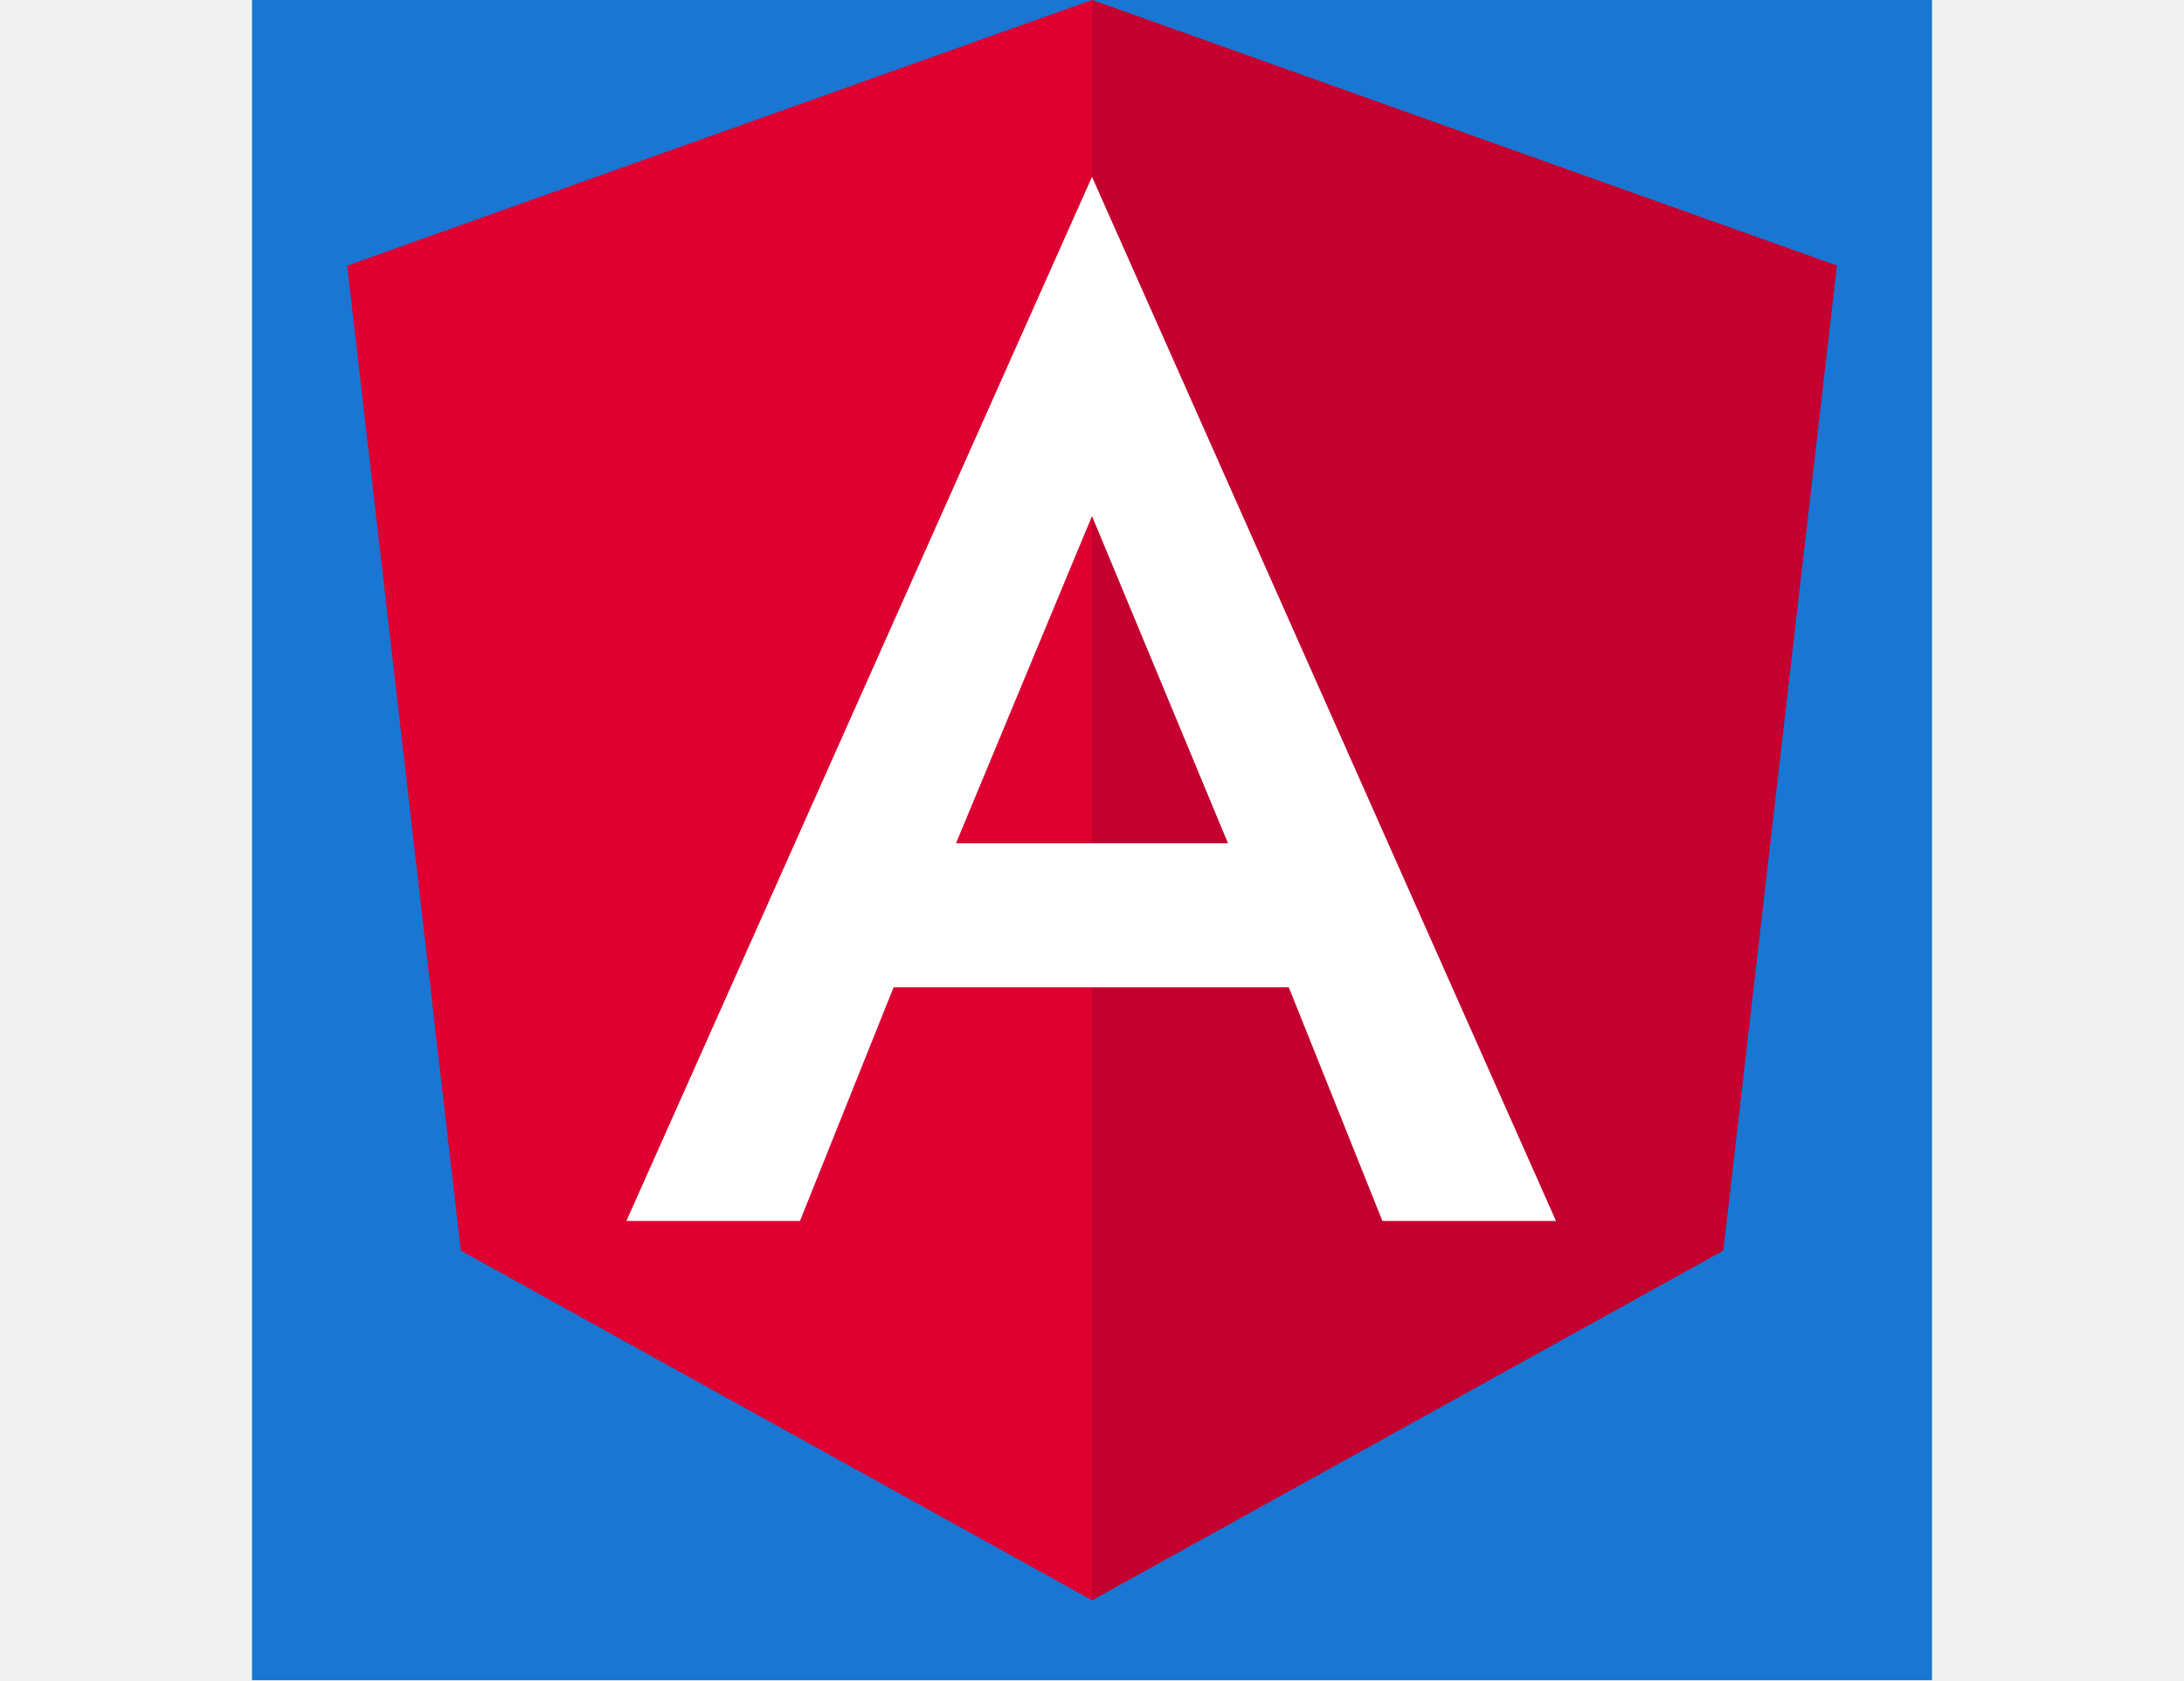
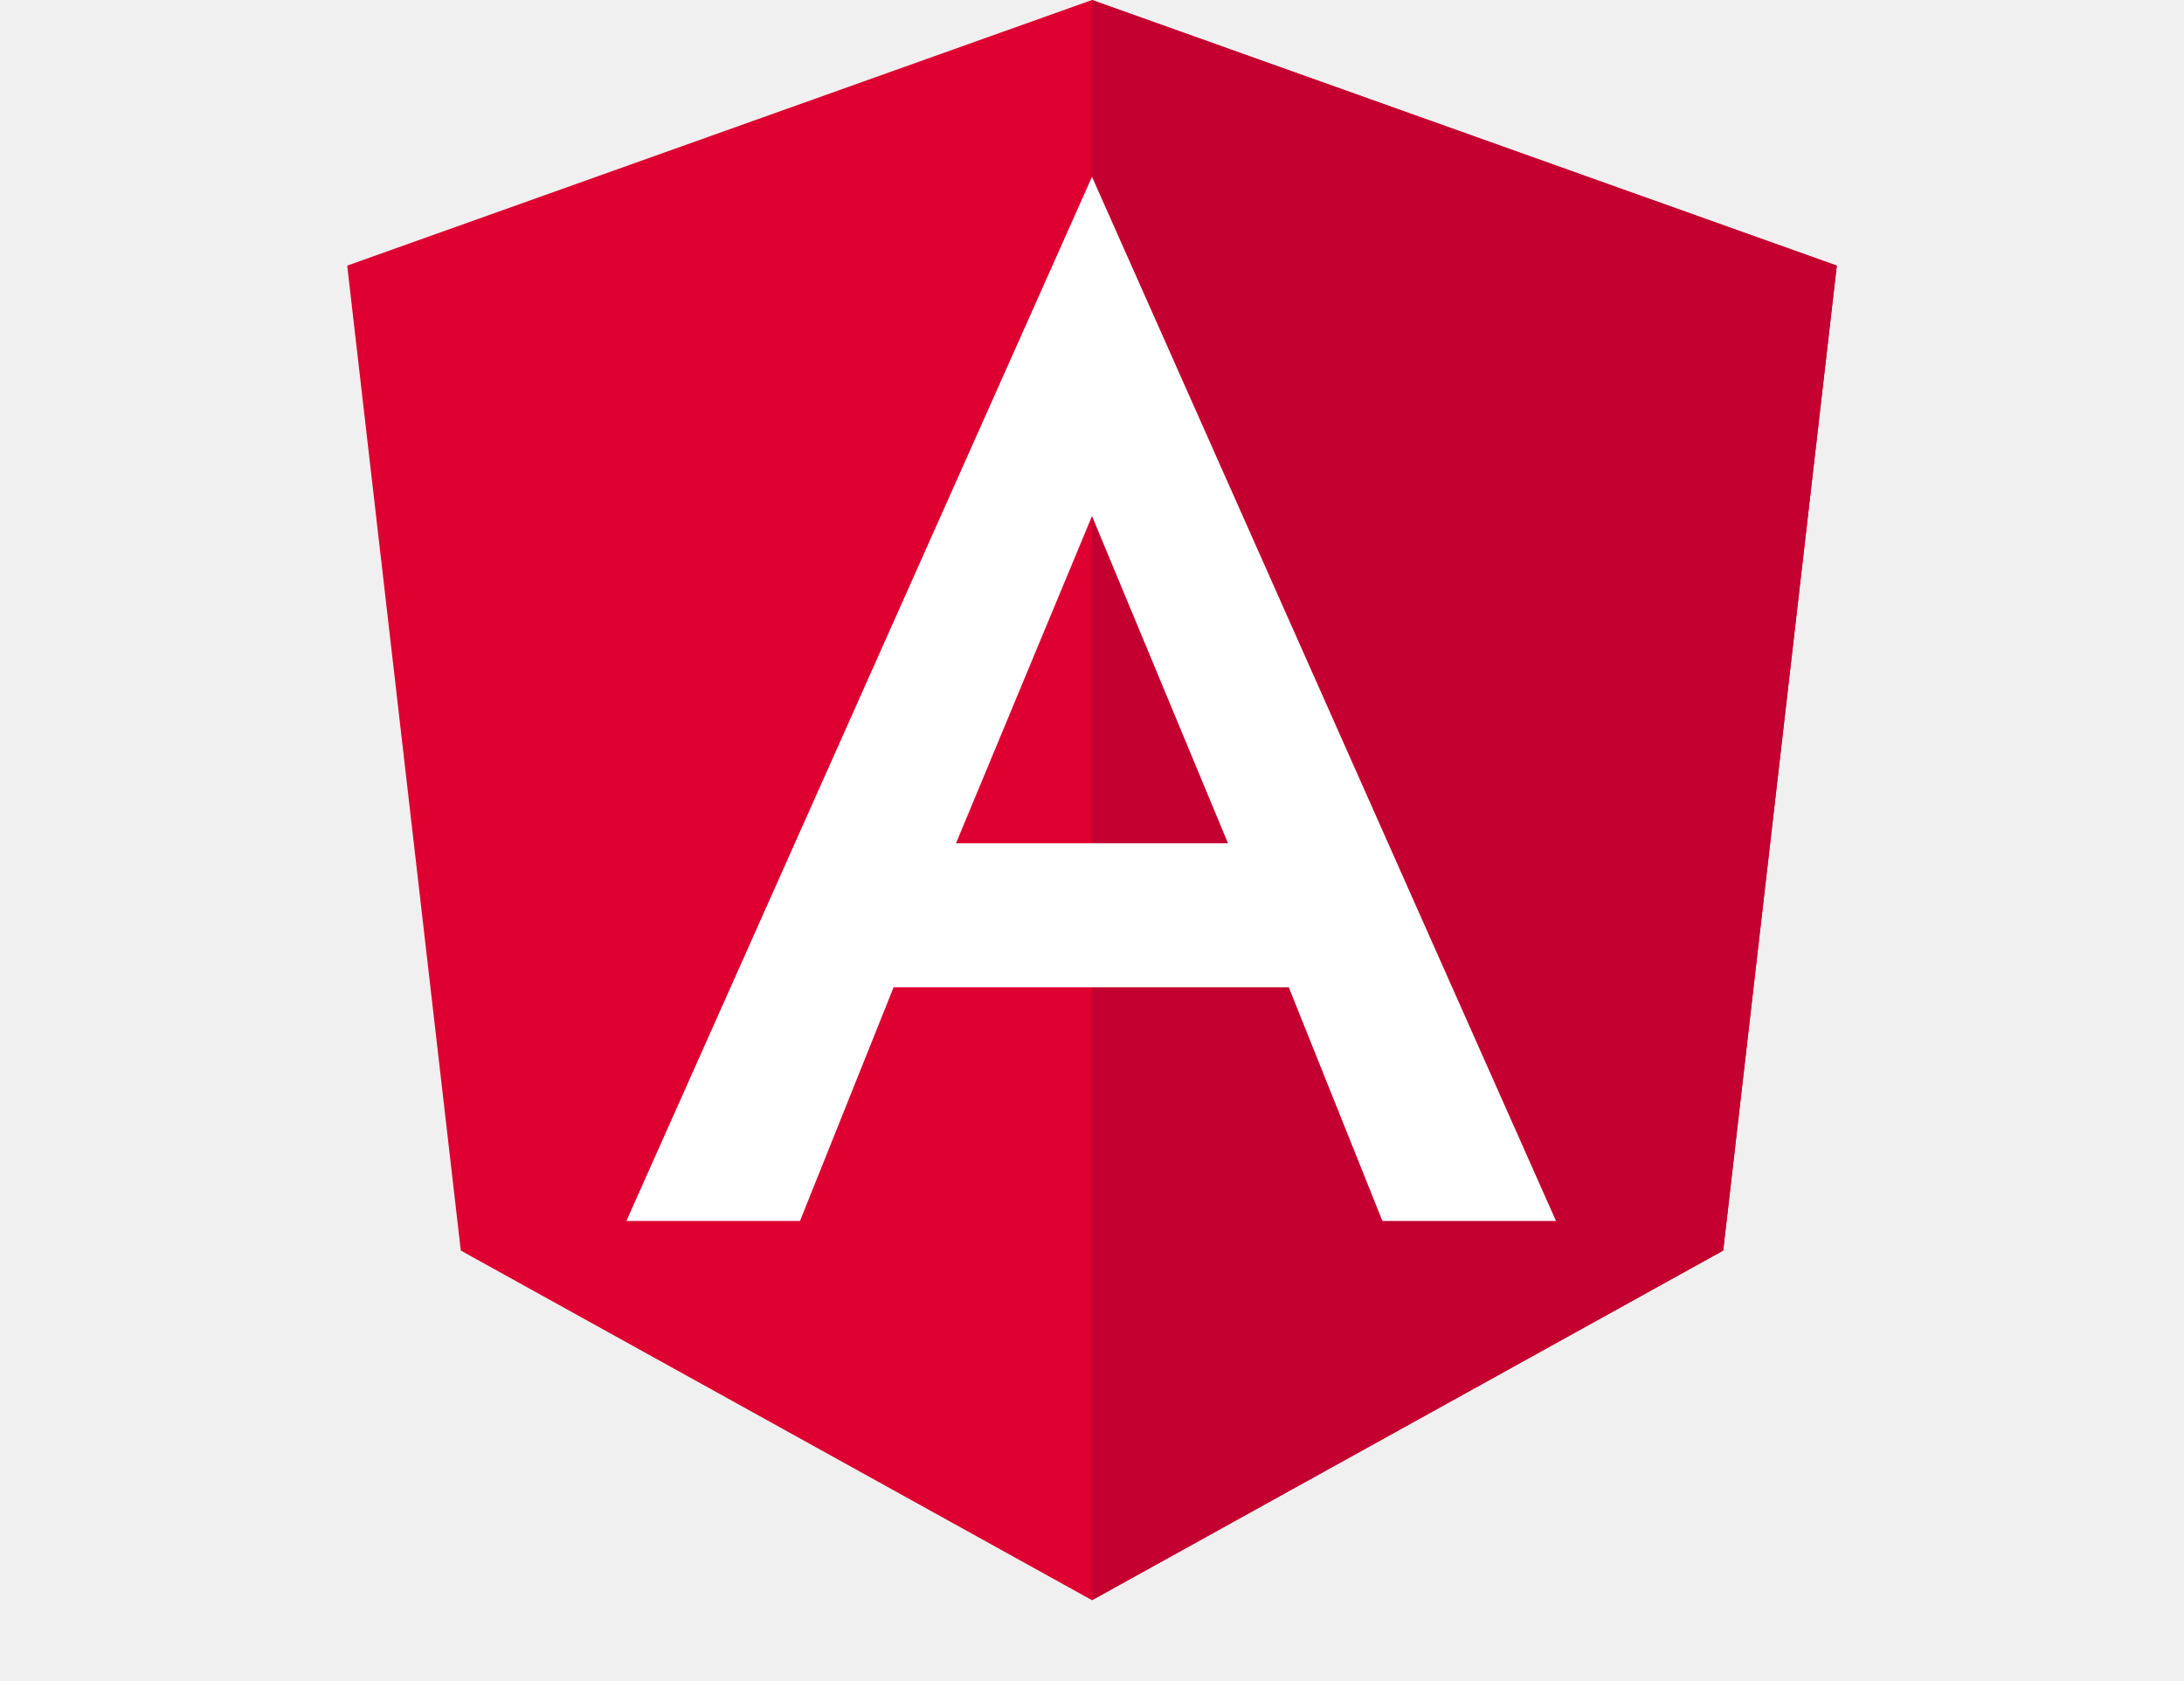
<svg xmlns="http://www.w3.org/2000/svg" version="1.1" id="Layer_1" x="0px" y="0px" viewBox="-11.5 30 273 210" style="enable-background:new 0 0 250 250;" xml:space="preserve">
  <defs id="defs15" />
  <style type="text/css" id="style3">
	.st0{fill:#DD0031;}
	.st1{fill:#C3002F;}
	.st2{fill:#FFFFFF;}
</style>
-   <rect style="fill:#1976d2;fill-opacity:1;stroke:none;stroke-width:2;stroke-miterlimit:4;stroke-dasharray:none;stroke-opacity:1" id="rect4145" width="210" height="210" x="20" y="30" />
  <g id="g5">
    <polygon class="st0" points="125,30 125,30 125,30 31.9,63.2 46.1,186.3 125,230 125,230 125,230 203.9,186.3 218.1,63.2  " id="polygon7" />
    <polygon class="st1" points="125,30 125,52.2 125,52.1 125,153.4 125,153.4 125,230 125,230 203.9,186.3 218.1,63.2 125,30  " id="polygon9" />
    <path class="st2" d="M125,52.1L66.8,182.6h0h21.7h0l11.7-29.2h49.4l11.7,29.2h0h21.7h0L125,52.1L125,52.1L125,52.1L125,52.1   L125,52.1z M142,135.4H108l17-40.9L142,135.4z" id="path11" />
  </g>
</svg>
